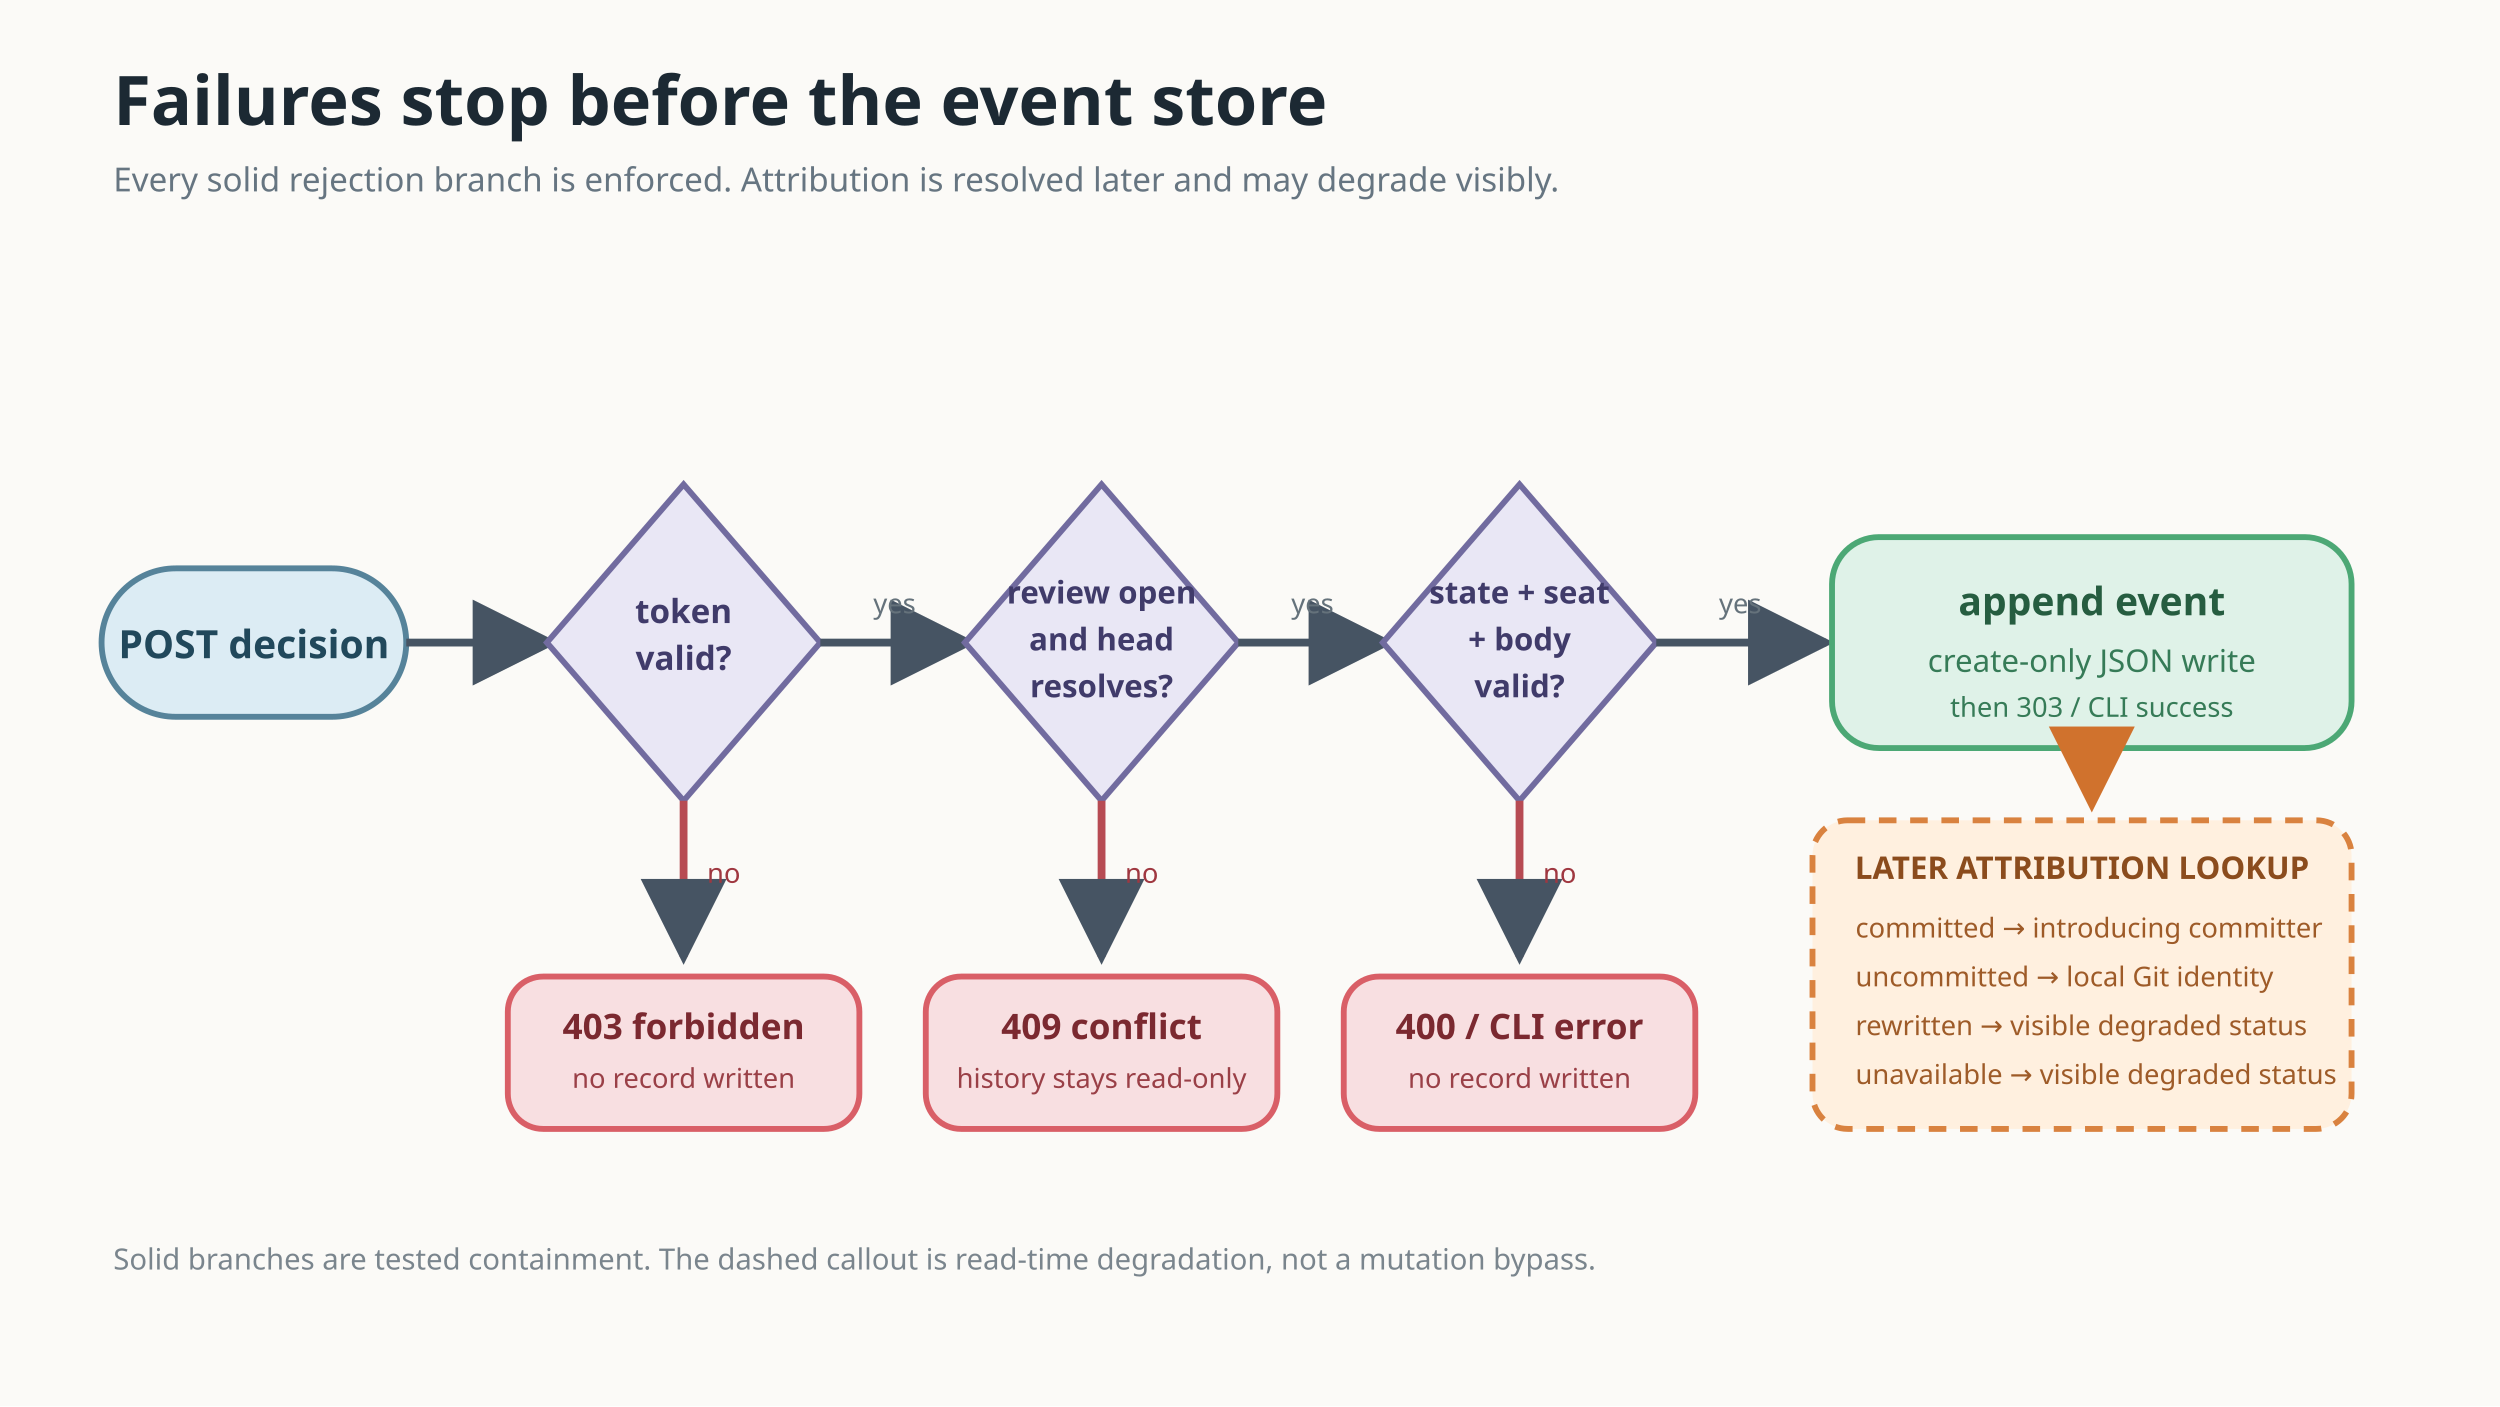
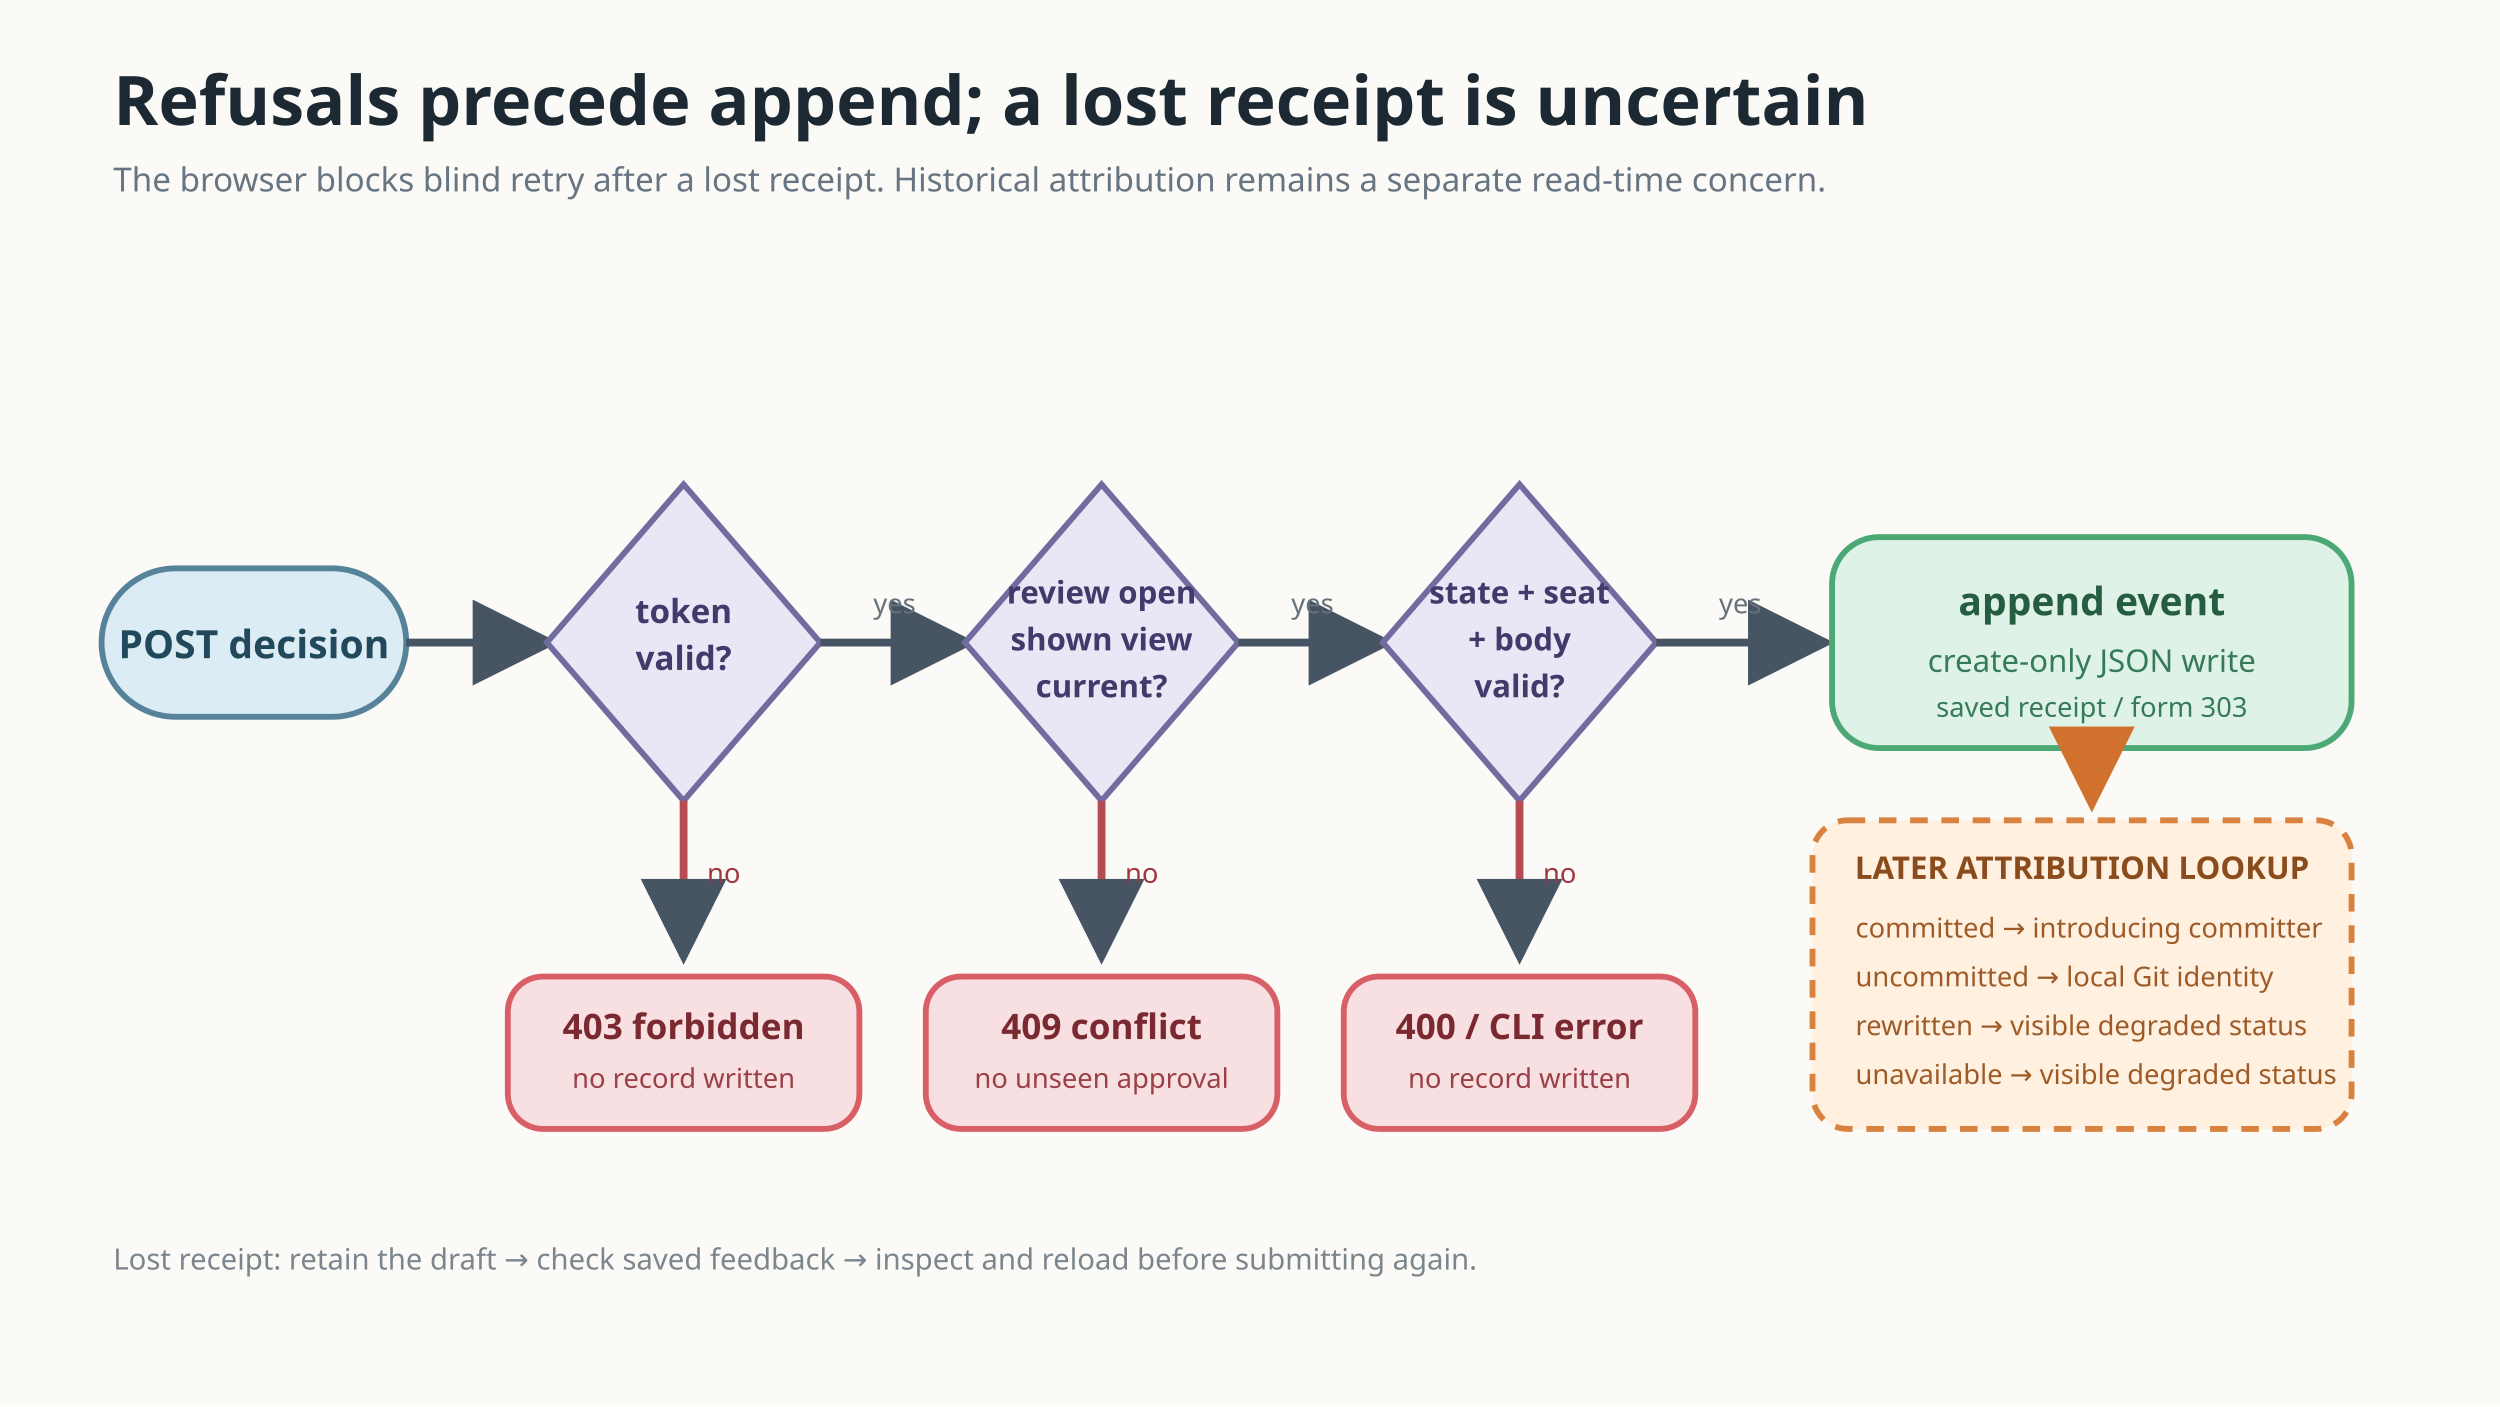
<svg xmlns="http://www.w3.org/2000/svg" viewBox="0 0 1280 720" role="img" aria-labelledby="title desc">
  <defs>
    <marker id="a" markerWidth="11" markerHeight="11" refX="10" refY="5.5" orient="auto">
      <path d="M0 0L11 5.5L0 11Z" fill="#465463" />
    </marker>
    <marker id="warn" markerWidth="11" markerHeight="11" refX="10" refY="5.5" orient="auto">
      <path d="M0 0L11 5.5L0 11Z" fill="#d0722d" />
    </marker>
  </defs>
  <rect width="1280" height="720" fill="#fbfaf7" />
-   <text x="58" y="64" fill="#1c2933" font-family="system-ui" font-size="35" font-weight="760">Failures stop before the event store</text>
-   <text x="58" y="98" fill="#667581" font-family="system-ui" font-size="17">Every solid rejection branch is enforced. Attribution is resolved later and may degrade visibly.</text>
+   <text x="58" y="64" fill="#1c2933" font-family="system-ui" font-size="35" font-weight="760">Refusals precede append; a lost receipt is uncertain</text>
+   <text x="58" y="98" fill="#667581" font-family="system-ui" font-size="17">The browser blocks blind retry after a lost receipt. Historical attribution remains a separate read-time concern.</text>
  <g font-family="system-ui">
    <rect x="52" y="291" width="156" height="76" rx="38" fill="#dcecf4" stroke="#56839a" stroke-width="3" />
    <text x="130" y="337" text-anchor="middle" fill="#21485b" font-size="20" font-weight="750">POST decision</text>
    <path d="M208 329H282" stroke="#465463" stroke-width="4" marker-end="url(#a)" />
    <polygon points="350,248 420,329 350,410 280,329" fill="#e9e7f5" stroke="#716b9f" stroke-width="3" />
    <text x="350" y="319" text-anchor="middle" fill="#403b6a" font-size="17" font-weight="750">token</text>
    <text x="350" y="343" text-anchor="middle" fill="#403b6a" font-size="17" font-weight="750">valid?</text>
    <path d="M420 329H496" stroke="#465463" stroke-width="4" marker-end="url(#a)" />
    <text x="458" y="314" text-anchor="middle" fill="#65727b" font-size="14">yes</text>
    <polygon points="564,248 634,329 564,410 494,329" fill="#e9e7f5" stroke="#716b9f" stroke-width="3" />
    <text x="564" y="309" text-anchor="middle" fill="#403b6a" font-size="16" font-weight="750">review open</text>
-     <text x="564" y="333" text-anchor="middle" fill="#403b6a" font-size="16" font-weight="750">and head</text>
-     <text x="564" y="357" text-anchor="middle" fill="#403b6a" font-size="16" font-weight="750">resolves?</text>
+     <text x="564" y="333" text-anchor="middle" fill="#403b6a" font-size="16" font-weight="750">shown view</text>
+     <text x="564" y="357" text-anchor="middle" fill="#403b6a" font-size="16" font-weight="750">current?</text>
    <path d="M634 329H710" stroke="#465463" stroke-width="4" marker-end="url(#a)" />
    <text x="672" y="314" text-anchor="middle" fill="#65727b" font-size="14">yes</text>
    <polygon points="778,248 848,329 778,410 708,329" fill="#e9e7f5" stroke="#716b9f" stroke-width="3" />
    <text x="778" y="309" text-anchor="middle" fill="#403b6a" font-size="16" font-weight="750">state + seat</text>
    <text x="778" y="333" text-anchor="middle" fill="#403b6a" font-size="16" font-weight="750">+ body</text>
    <text x="778" y="357" text-anchor="middle" fill="#403b6a" font-size="16" font-weight="750">valid?</text>
    <path d="M848 329H935" stroke="#465463" stroke-width="4" marker-end="url(#a)" />
    <text x="891" y="314" text-anchor="middle" fill="#65727b" font-size="14">yes</text>
  </g>
  <g id="token-failure" font-family="system-ui">
    <path d="M350 410V490" stroke="#b74b53" stroke-width="4" marker-end="url(#a)" />
    <text x="362" y="452" fill="#9f3740" font-size="14">no</text>
    <rect x="260" y="500" width="180" height="78" rx="18" fill="#f8dfe1" stroke="#d95f67" stroke-width="3" />
    <text x="350" y="532" text-anchor="middle" fill="#7b2930" font-size="18" font-weight="750">403 forbidden</text>
    <text x="350" y="557" text-anchor="middle" fill="#9a4047" font-size="14">no record written</text>
  </g>
  <g id="history-failure" font-family="system-ui">
    <path d="M564 410V490" stroke="#b74b53" stroke-width="4" marker-end="url(#a)" />
    <text x="576" y="452" fill="#9f3740" font-size="14">no</text>
    <rect x="474" y="500" width="180" height="78" rx="18" fill="#f8dfe1" stroke="#d95f67" stroke-width="3" />
    <text x="564" y="532" text-anchor="middle" fill="#7b2930" font-size="18" font-weight="750">409 conflict</text>
-     <text x="564" y="557" text-anchor="middle" fill="#9a4047" font-size="14">history stays read-only</text>
+     <text x="564" y="557" text-anchor="middle" fill="#9a4047" font-size="14">no unseen approval</text>
  </g>
  <g id="validation-failure" font-family="system-ui">
    <path d="M778 410V490" stroke="#b74b53" stroke-width="4" marker-end="url(#a)" />
    <text x="790" y="452" fill="#9f3740" font-size="14">no</text>
    <rect x="688" y="500" width="180" height="78" rx="18" fill="#f8dfe1" stroke="#d95f67" stroke-width="3" />
    <text x="778" y="532" text-anchor="middle" fill="#7b2930" font-size="18" font-weight="750">400 / CLI error</text>
    <text x="778" y="557" text-anchor="middle" fill="#9a4047" font-size="14">no record written</text>
  </g>
  <g id="append-success" font-family="system-ui">
    <rect x="938" y="275" width="266" height="108" rx="24" fill="#dff2e8" stroke="#4ca875" stroke-width="3" />
    <text x="1071" y="315" text-anchor="middle" fill="#265d40" font-size="20" font-weight="750">append event</text>
    <text x="1071" y="344" text-anchor="middle" fill="#367b57" font-size="16">create-only JSON write</text>
-     <text x="1071" y="367" text-anchor="middle" fill="#367b57" font-size="14">then 303 / CLI success</text>
+     <text x="1071" y="367" text-anchor="middle" fill="#367b57" font-size="14">saved receipt / form 303</text>
  </g>
  <g id="principal-bypass" font-family="system-ui">
    <path d="M1071 383V412" fill="none" stroke="#d0722d" stroke-width="4" stroke-dasharray="10 8" marker-end="url(#warn)" />
    <rect x="928" y="420" width="276" height="158" rx="18" fill="#fff0df" stroke="#d9823f" stroke-width="3" stroke-dasharray="9 7" />
    <text x="1066" y="450" text-anchor="middle" fill="#8b4c1d" font-size="16" font-weight="750">LATER ATTRIBUTION LOOKUP</text>
    <text x="950" y="480" fill="#9e5b28" font-size="14">committed → introducing committer</text>
    <text x="950" y="505" fill="#9e5b28" font-size="14">uncommitted → local Git identity</text>
    <text x="950" y="530" fill="#9e5b28" font-size="14">rewritten → visible degraded status</text>
    <text x="950" y="555" fill="#9e5b28" font-size="14">unavailable → visible degraded status</text>
  </g>
-   <text x="58" y="650" fill="#7a858d" font-family="system-ui" font-size="15">Solid branches are tested containment. The dashed callout is read-time degradation, not a mutation bypass.</text>
+   <text x="58" y="650" fill="#7a858d" font-family="system-ui" font-size="15">Lost receipt: retain the draft → check saved feedback → inspect and reload before submitting again.</text>
</svg>
